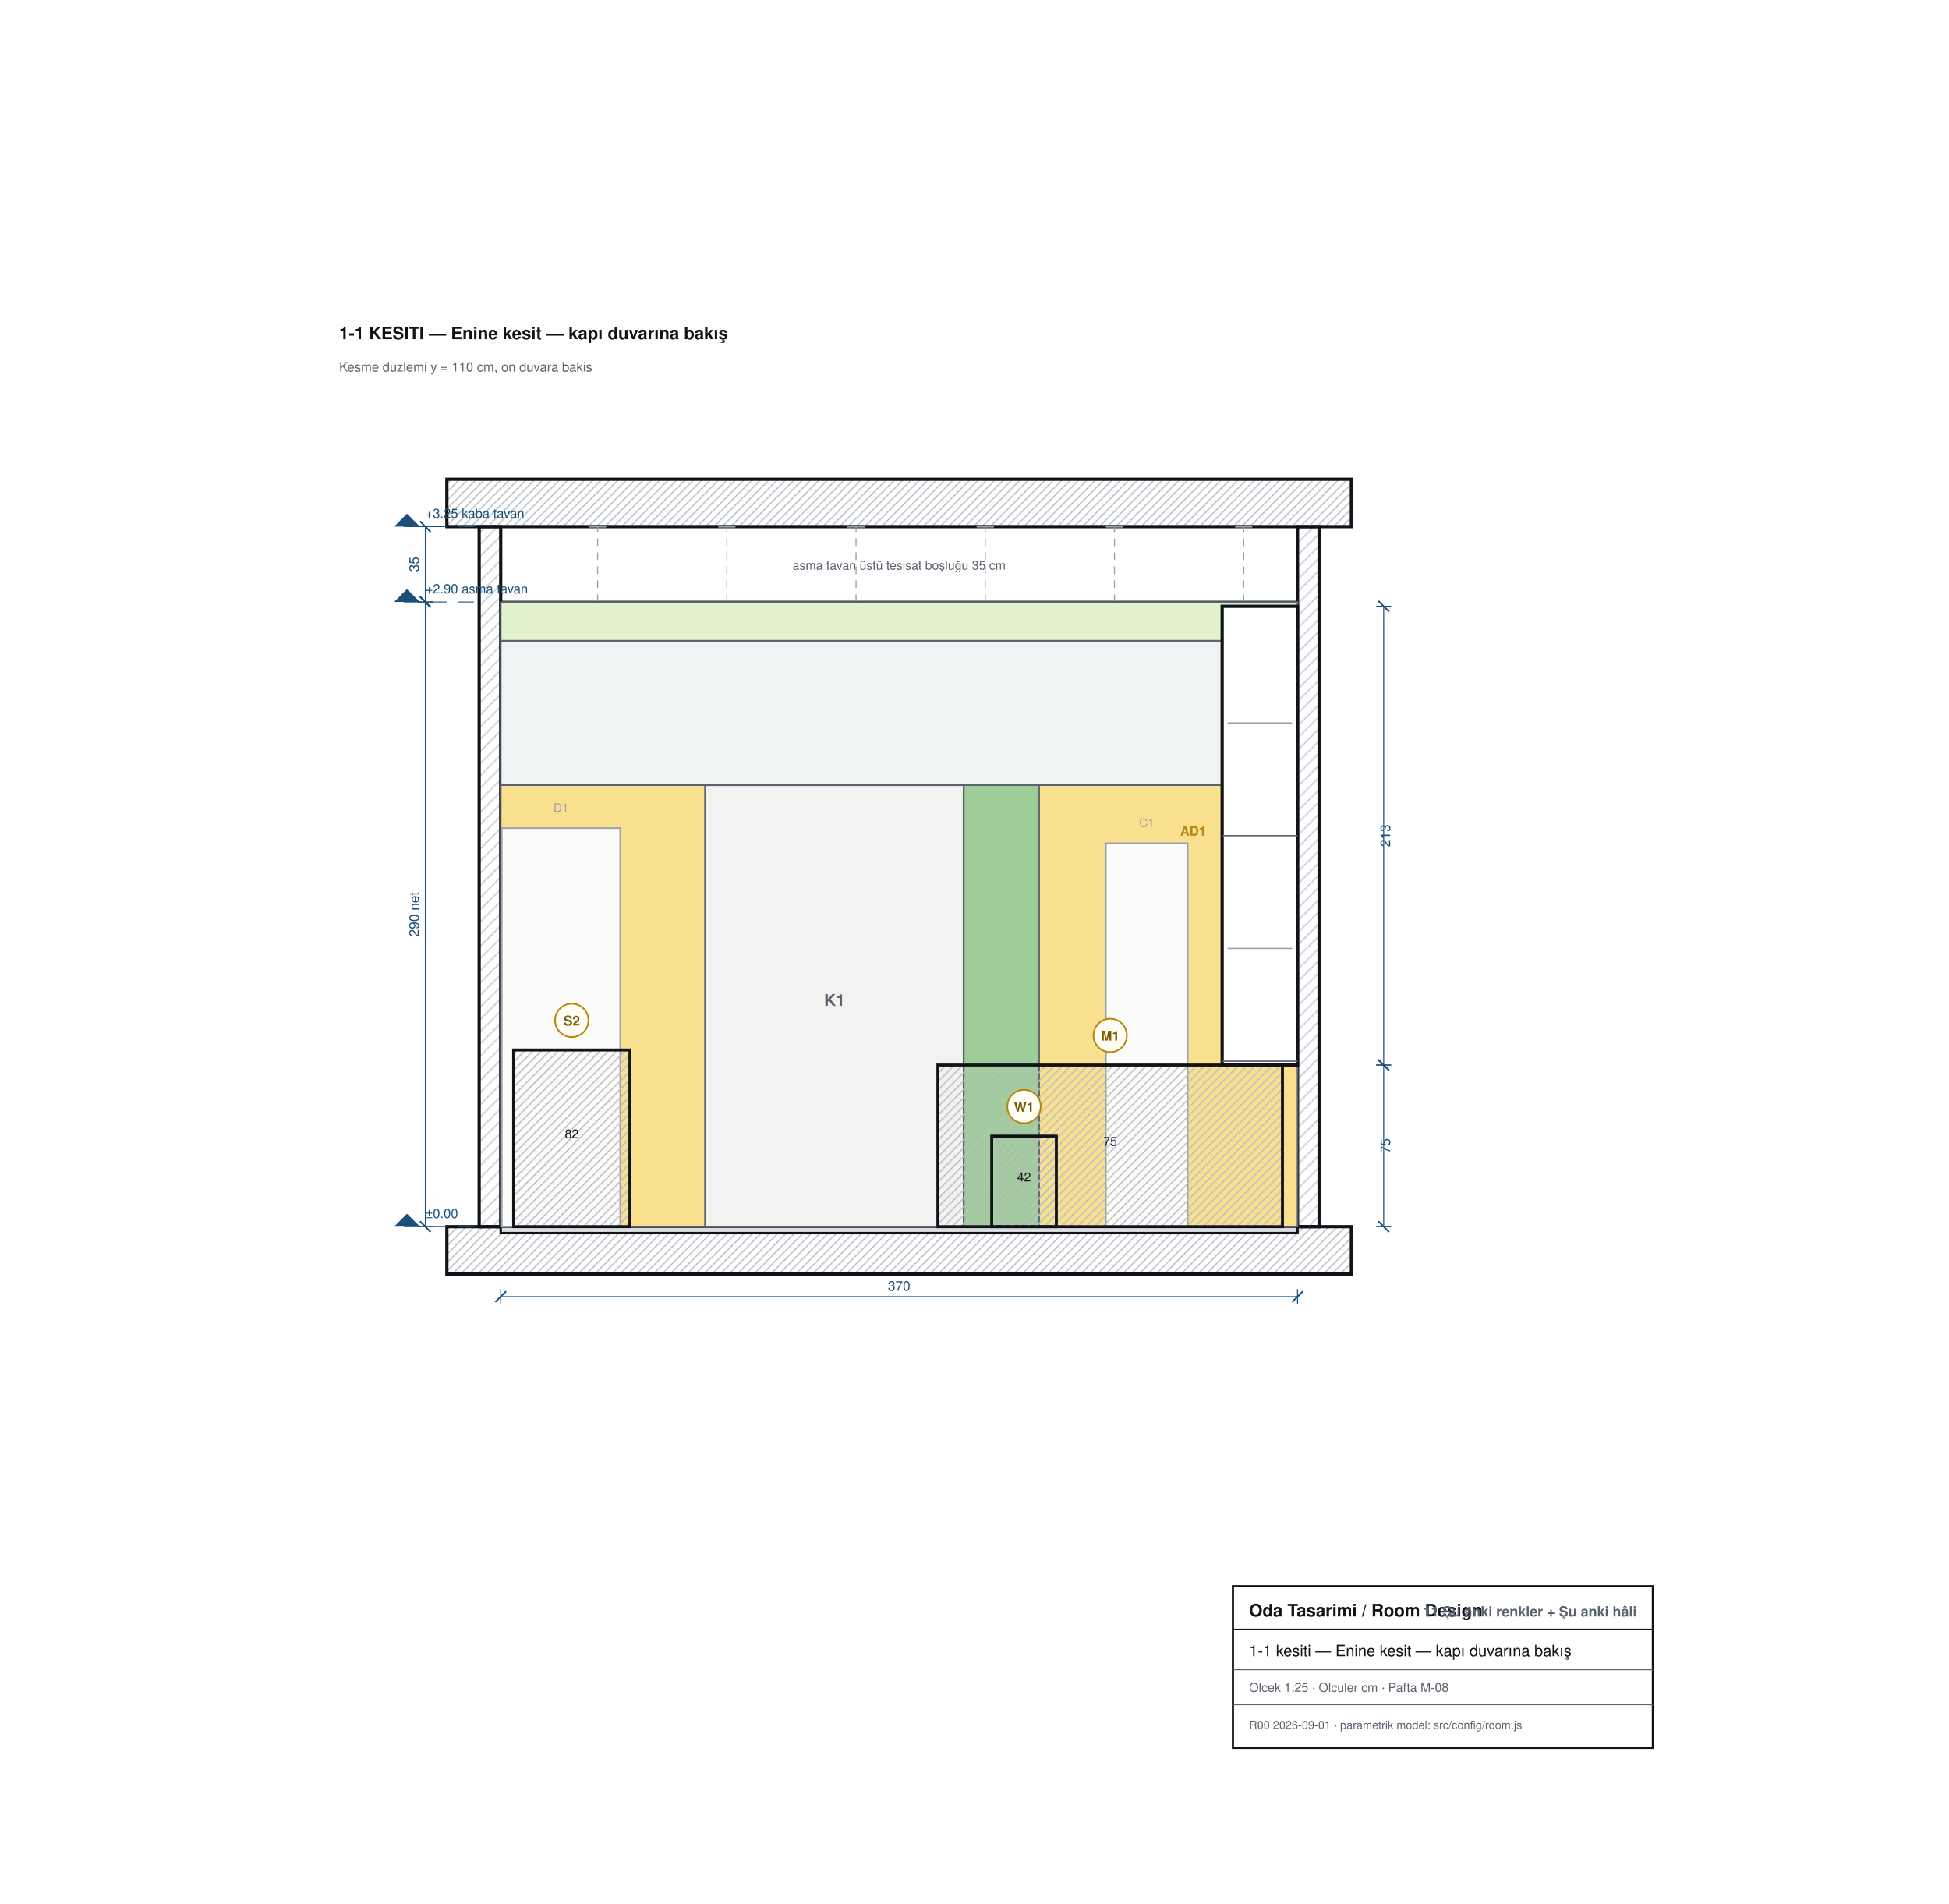
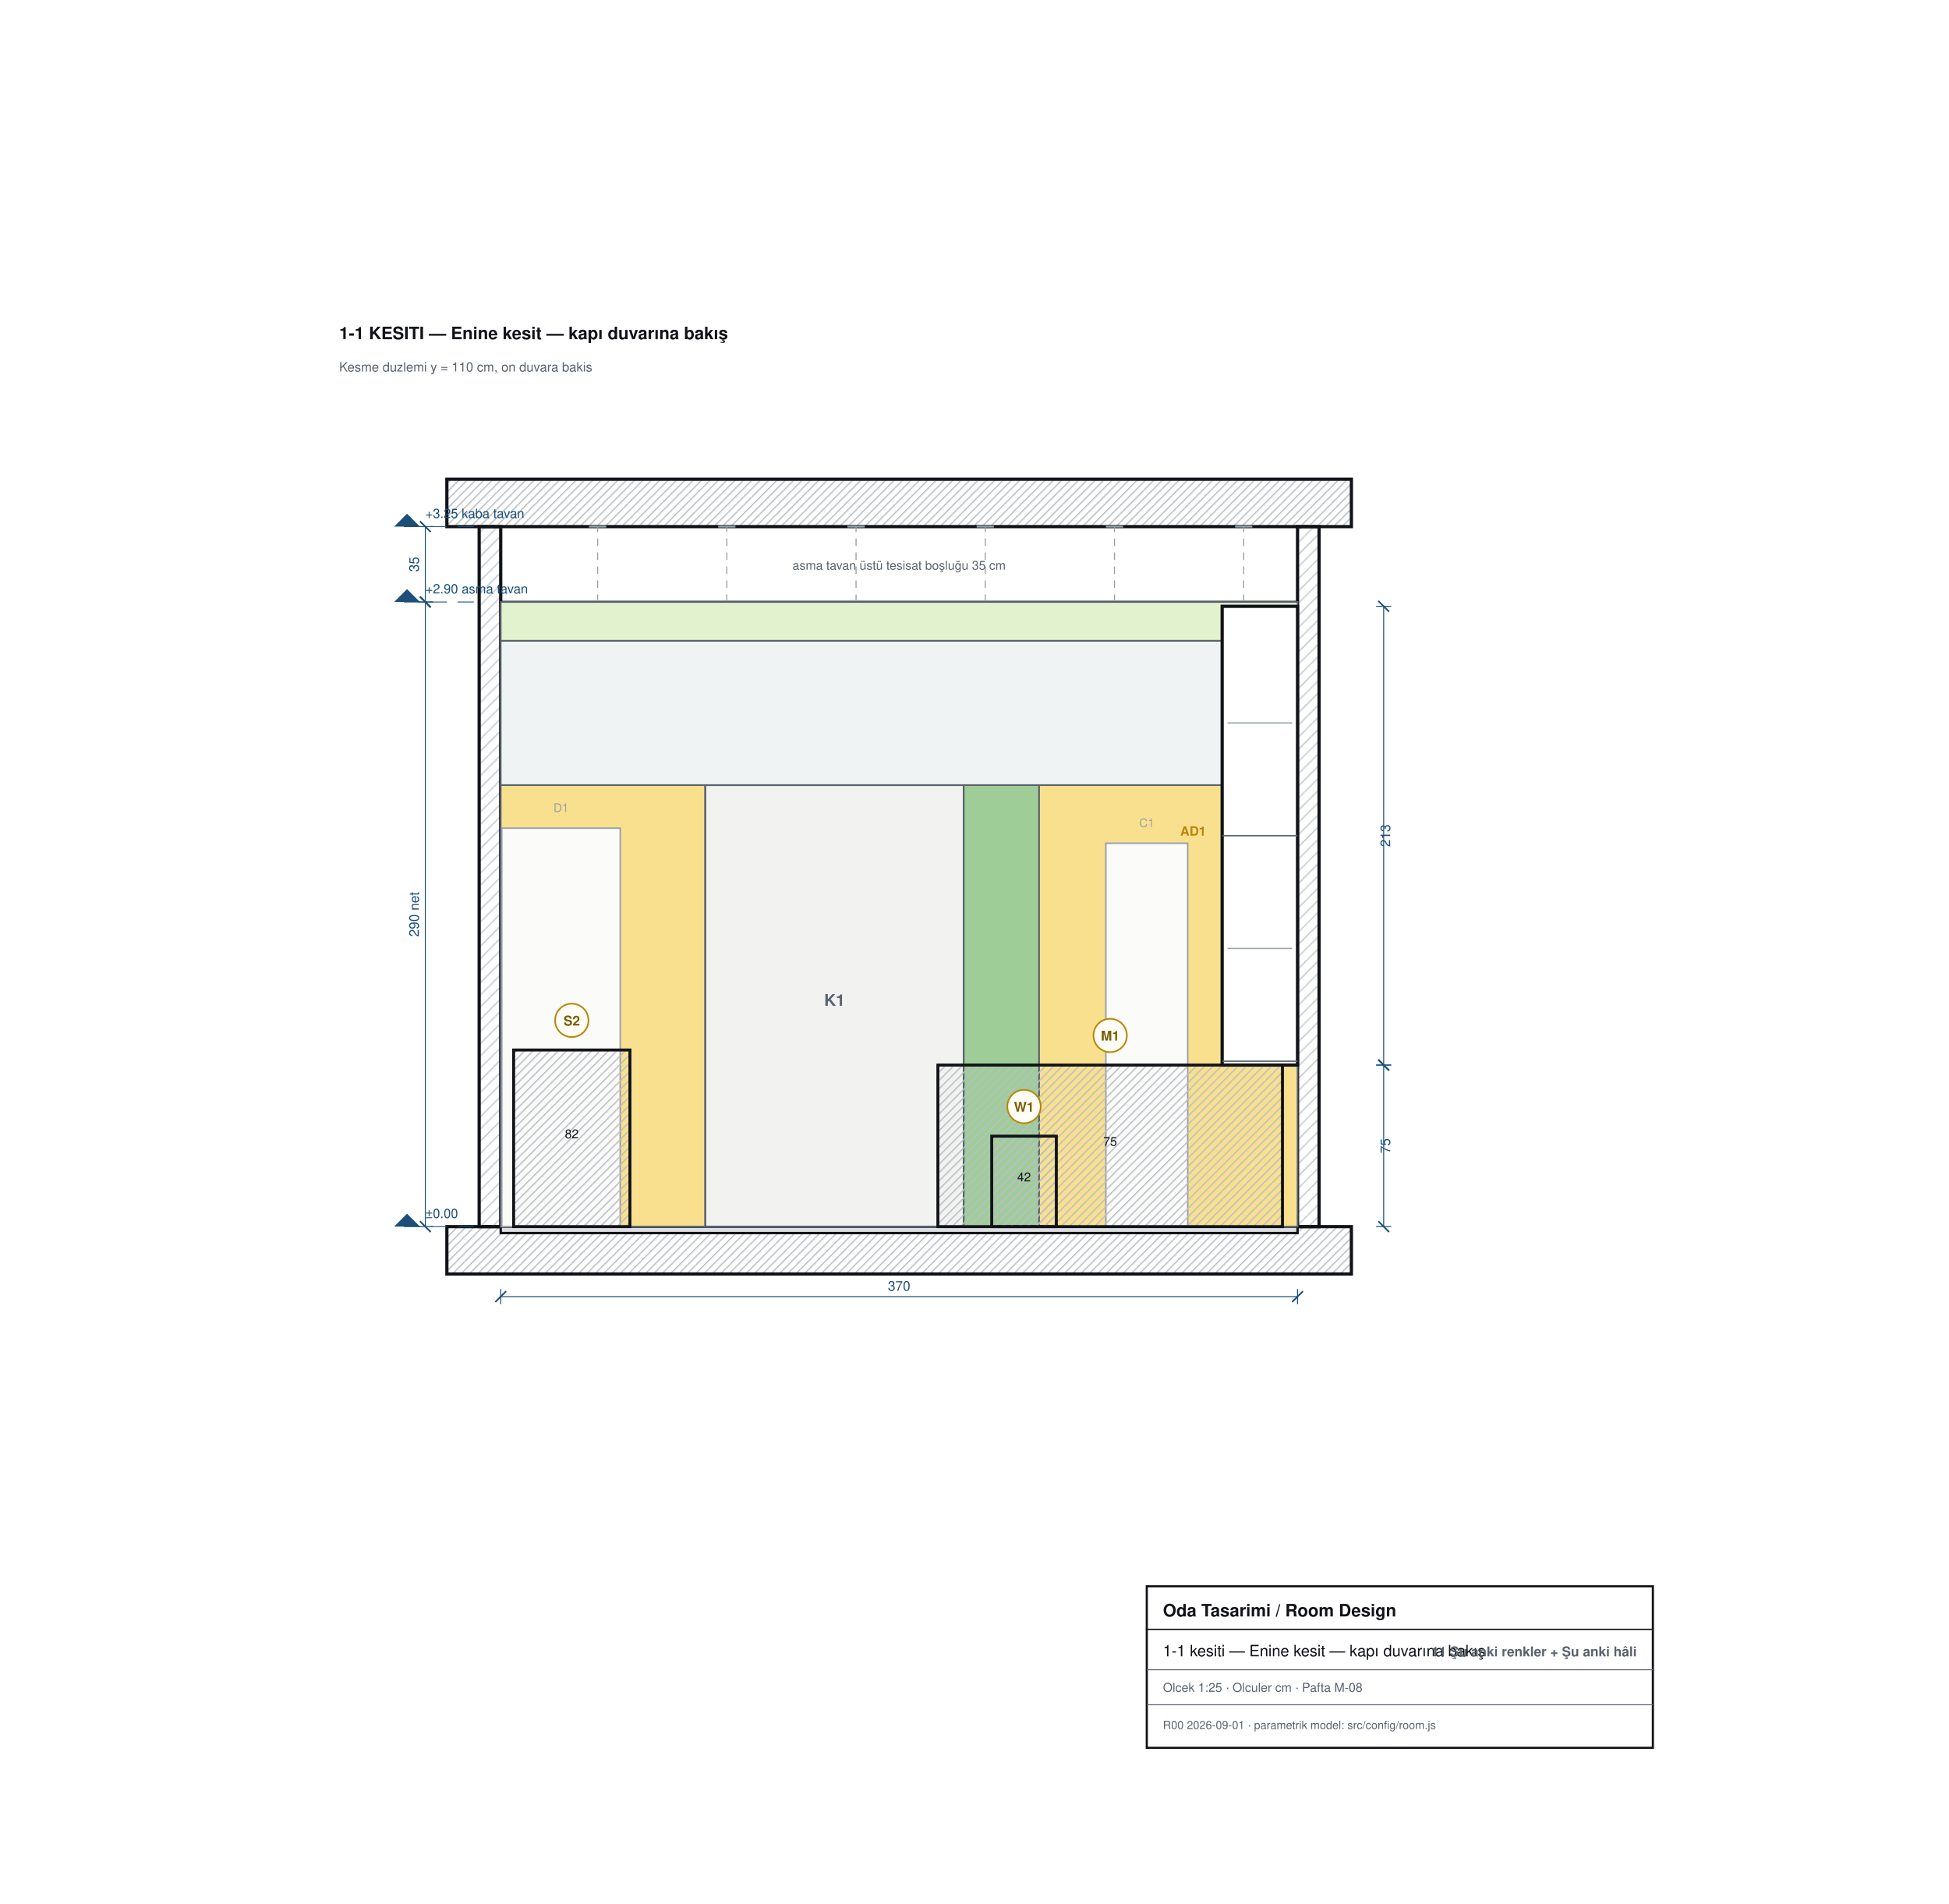
<svg xmlns="http://www.w3.org/2000/svg" width="362mm" height="353.6mm" viewBox="0 0 362 353.6" font-family="Helvetica,Arial,sans-serif">
  <rect width="362" height="353.6" fill="#ffffff" />
  <defs>
    <pattern id="hs" width="1.6" height="1.6" patternTransform="rotate(45)" patternUnits="userSpaceOnUse">
      <line x1="0" y1="0" x2="0" y2="1.6" stroke="#c9ced6" stroke-width="0.55" />
    </pattern>
    <pattern id="hc" width="1.1" height="1.1" patternTransform="rotate(45)" patternUnits="userSpaceOnUse">
      <line x1="0" y1="0" x2="0" y2="1.1" stroke="#b9bec6" stroke-width="0.45" />
    </pattern>
  </defs>
  <rect x="83.00" y="227.80" width="168.00" height="8.80" fill="url(#hc)" stroke="#111318" stroke-width="0.6" />
  <rect x="89.00" y="97.80" width="4.00" height="130.00" fill="url(#hs)" stroke="#111318" stroke-width="0.6" />
  <rect x="241.00" y="97.80" width="4.00" height="130.00" fill="url(#hs)" stroke="#111318" stroke-width="0.6" />
  <rect x="83.00" y="89.00" width="168.00" height="8.80" fill="url(#hc)" stroke="#111318" stroke-width="0.6" />
  <rect x="93.00" y="111.80" width="148.00" height="1.20" fill="#e9e4d8" stroke="#111318" stroke-width="0.45" />
  <line x1="111.00" y1="111.80" x2="111.00" y2="97.80" stroke="#98a0ab" stroke-width="0.2" stroke-dasharray="1.4 1.2" />
  <line x1="109.40" y1="97.80" x2="112.60" y2="97.80" stroke="#98a0ab" stroke-width="0.35" />
  <line x1="135.00" y1="111.80" x2="135.00" y2="97.80" stroke="#98a0ab" stroke-width="0.2" stroke-dasharray="1.4 1.2" />
  <line x1="133.40" y1="97.80" x2="136.60" y2="97.80" stroke="#98a0ab" stroke-width="0.35" />
  <line x1="159.00" y1="111.80" x2="159.00" y2="97.80" stroke="#98a0ab" stroke-width="0.2" stroke-dasharray="1.4 1.2" />
  <line x1="157.40" y1="97.80" x2="160.60" y2="97.80" stroke="#98a0ab" stroke-width="0.35" />
  <line x1="183.00" y1="111.80" x2="183.00" y2="97.80" stroke="#98a0ab" stroke-width="0.2" stroke-dasharray="1.4 1.2" />
  <line x1="181.40" y1="97.80" x2="184.60" y2="97.80" stroke="#98a0ab" stroke-width="0.35" />
  <line x1="207.00" y1="111.80" x2="207.00" y2="97.80" stroke="#98a0ab" stroke-width="0.2" stroke-dasharray="1.4 1.2" />
  <line x1="205.40" y1="97.80" x2="208.60" y2="97.80" stroke="#98a0ab" stroke-width="0.35" />
  <line x1="231.00" y1="111.80" x2="231.00" y2="97.80" stroke="#98a0ab" stroke-width="0.2" stroke-dasharray="1.4 1.2" />
  <line x1="229.40" y1="97.80" x2="232.60" y2="97.80" stroke="#98a0ab" stroke-width="0.35" />
  <rect x="93.00" y="227.80" width="148.00" height="1.20" fill="#dcdee1" stroke="#111318" stroke-width="0.45" />
  <text x="167.00" y="105.80" font-size="2.3" fill="#5a626e" text-anchor="middle">asma tavan üstü tesisat boşluğu  35 cm</text>
  <rect x="93.00" y="145.80" width="38.00" height="82.00" fill="#f9e08e" stroke="#5a626e" stroke-width="0.3" />
  <rect x="131.00" y="145.80" width="48.00" height="82.00" fill="#f2f2f0" stroke="#5a626e" stroke-width="0.35" />
  <text x="155.00" y="186.80" font-size="3" fill="#5a626e" text-anchor="middle" font-weight="700">K1</text>
  <rect x="179.00" y="145.80" width="14.00" height="82.00" fill="#9ecd97" stroke="#5a626e" stroke-width="0.3" />
  <rect x="193.00" y="145.80" width="48.00" height="82.00" fill="#f9e08e" stroke="#5a626e" stroke-width="0.3" />
  <rect x="93.00" y="119.00" width="148.00" height="26.80" fill="#eff3f4" stroke="#5a626e" stroke-width="0.3" />
  <rect x="93.00" y="111.80" width="148.00" height="7.20" fill="#e2f2ce" stroke="#5a626e" stroke-width="0.3" />
  <rect x="227.00" y="112.60" width="14.00" height="85.20" fill="#ffffff" stroke="#111318" stroke-width="0.6" />
  <line x1="227.00" y1="197.08" x2="241.00" y2="197.08" stroke="#5a626e" stroke-width="0.25" />
  <line x1="228.00" y1="176.14" x2="240.00" y2="176.14" stroke="#98a0ab" stroke-width="0.22" />
  <line x1="227.00" y1="155.20" x2="241.00" y2="155.20" stroke="#5a626e" stroke-width="0.25" />
  <line x1="228.00" y1="134.26" x2="240.00" y2="134.26" stroke="#98a0ab" stroke-width="0.22" />
  <text x="224.00" y="155.20" font-size="2.4" fill="#b8860b" text-anchor="end" font-weight="700">AD1</text>
  <line x1="258.40" y1="112.60" x2="255.60" y2="112.60" stroke="#1b4f7a" stroke-width="0.18" />
  <line x1="258.40" y1="197.80" x2="255.60" y2="197.80" stroke="#1b4f7a" stroke-width="0.18" />
  <line x1="257.00" y1="112.60" x2="257.00" y2="197.80" stroke="#1b4f7a" stroke-width="0.18" />
  <line x1="256.00" y1="111.60" x2="258.00" y2="113.60" stroke="#1b4f7a" stroke-width="0.3" />
  <line x1="256.00" y1="196.80" x2="258.00" y2="198.80" stroke="#1b4f7a" stroke-width="0.3" />
  <text x="258.20" y="155.20" font-size="2.5" fill="#1b4f7a" text-anchor="middle" transform="rotate(-90 258.20 155.20)">213</text>
  <line x1="258.40" y1="197.80" x2="255.60" y2="197.80" stroke="#1b4f7a" stroke-width="0.18" />
  <line x1="258.40" y1="227.80" x2="255.60" y2="227.80" stroke="#1b4f7a" stroke-width="0.18" />
  <line x1="257.00" y1="197.80" x2="257.00" y2="227.80" stroke="#1b4f7a" stroke-width="0.18" />
  <line x1="256.00" y1="196.80" x2="258.00" y2="198.80" stroke="#1b4f7a" stroke-width="0.3" />
  <line x1="256.00" y1="226.80" x2="258.00" y2="228.80" stroke="#1b4f7a" stroke-width="0.3" />
  <text x="258.20" y="212.80" font-size="2.5" fill="#1b4f7a" text-anchor="middle" transform="rotate(-90 258.20 212.80)">75</text>
  <rect x="93.20" y="153.80" width="22.00" height="74.00" fill="#fbfbfa" stroke="#98a0ab" stroke-width="0.28" />
  <text x="104.20" y="150.80" font-size="2.2" fill="#98a0ab" text-anchor="middle">D1</text>
  <rect x="205.40" y="156.60" width="15.20" height="71.20" fill="#fbfbfa" stroke="#98a0ab" stroke-width="0.28" />
  <text x="213.00" y="153.60" font-size="2.2" fill="#98a0ab" text-anchor="middle">C1</text>
  <rect x="174.20" y="197.80" width="64.00" height="30.00" fill="url(#hc)" stroke="#111318" stroke-width="0.55" />
  <circle cx="206.20" cy="192.30" r="3.10" fill="#fffdf5" stroke="#b8860b" stroke-width="0.3" />
  <text x="206.20" y="193.25" font-size="2.5" fill="#7a5c05" text-anchor="middle" font-weight="700">M1</text>
  <text x="206.20" y="212.80" font-size="2.3" fill="#111318" text-anchor="middle">75</text>
  <rect x="95.40" y="195.00" width="21.60" height="32.80" fill="url(#hc)" stroke="#111318" stroke-width="0.55" />
  <circle cx="106.20" cy="189.50" r="3.10" fill="#fffdf5" stroke="#b8860b" stroke-width="0.3" />
  <text x="106.20" y="190.45" font-size="2.5" fill="#7a5c05" text-anchor="middle" font-weight="700">S2</text>
  <text x="106.20" y="211.40" font-size="2.3" fill="#111318" text-anchor="middle">82</text>
  <rect x="184.20" y="211.00" width="12.00" height="16.80" fill="url(#hc)" stroke="#111318" stroke-width="0.55" />
  <circle cx="190.20" cy="205.50" r="3.10" fill="#fffdf5" stroke="#b8860b" stroke-width="0.3" />
  <text x="190.20" y="206.45" font-size="2.5" fill="#7a5c05" text-anchor="middle" font-weight="700">W1</text>
  <text x="190.20" y="219.40" font-size="2.3" fill="#111318" text-anchor="middle">42</text>
  <line x1="75.00" y1="227.80" x2="89.00" y2="227.80" stroke="#1b4f7a" stroke-width="0.16" stroke-dasharray="3 2" />
  <path d="M 78.00 227.80 l -2.4 -2.4 l -2.4 2.4 z" fill="#1b4f7a" />
  <text x="79.00" y="226.20" font-size="2.4" fill="#1b4f7a" text-anchor="start">±0.00</text>
  <line x1="75.00" y1="111.80" x2="89.00" y2="111.80" stroke="#1b4f7a" stroke-width="0.16" stroke-dasharray="3 2" />
  <path d="M 78.00 111.80 l -2.4 -2.4 l -2.4 2.4 z" fill="#1b4f7a" />
  <text x="79.00" y="110.20" font-size="2.4" fill="#1b4f7a" text-anchor="start">+2.90 asma tavan</text>
  <line x1="75.00" y1="97.80" x2="89.00" y2="97.80" stroke="#1b4f7a" stroke-width="0.16" stroke-dasharray="3 2" />
  <path d="M 78.00 97.80 l -2.4 -2.4 l -2.4 2.4 z" fill="#1b4f7a" />
  <text x="79.00" y="96.20" font-size="2.4" fill="#1b4f7a" text-anchor="start">+3.25 kaba tavan</text>
  <line x1="77.60" y1="111.80" x2="80.40" y2="111.80" stroke="#1b4f7a" stroke-width="0.18" />
  <line x1="77.60" y1="227.80" x2="80.40" y2="227.80" stroke="#1b4f7a" stroke-width="0.18" />
  <line x1="79.00" y1="111.80" x2="79.00" y2="227.80" stroke="#1b4f7a" stroke-width="0.18" />
  <line x1="78.00" y1="110.80" x2="80.00" y2="112.80" stroke="#1b4f7a" stroke-width="0.3" />
  <line x1="78.00" y1="226.80" x2="80.00" y2="228.80" stroke="#1b4f7a" stroke-width="0.3" />
  <text x="77.80" y="169.80" font-size="2.5" fill="#1b4f7a" text-anchor="middle" transform="rotate(-90 77.80 169.80)">290 net</text>
  <line x1="77.60" y1="97.80" x2="80.40" y2="97.80" stroke="#1b4f7a" stroke-width="0.18" />
  <line x1="77.60" y1="111.80" x2="80.40" y2="111.80" stroke="#1b4f7a" stroke-width="0.18" />
  <line x1="79.00" y1="97.80" x2="79.00" y2="111.80" stroke="#1b4f7a" stroke-width="0.18" />
  <line x1="78.00" y1="96.80" x2="80.00" y2="98.80" stroke="#1b4f7a" stroke-width="0.3" />
  <line x1="78.00" y1="110.80" x2="80.00" y2="112.80" stroke="#1b4f7a" stroke-width="0.3" />
  <text x="77.80" y="104.80" font-size="2.5" fill="#1b4f7a" text-anchor="middle" transform="rotate(-90 77.80 104.80)">35</text>
  <line x1="93.00" y1="239.40" x2="93.00" y2="242.20" stroke="#1b4f7a" stroke-width="0.18" />
  <line x1="241.00" y1="239.40" x2="241.00" y2="242.20" stroke="#1b4f7a" stroke-width="0.18" />
  <line x1="93.00" y1="240.80" x2="241.00" y2="240.80" stroke="#1b4f7a" stroke-width="0.18" />
  <line x1="92.00" y1="241.80" x2="94.00" y2="239.80" stroke="#1b4f7a" stroke-width="0.3" />
  <line x1="240.00" y1="241.80" x2="242.00" y2="239.80" stroke="#1b4f7a" stroke-width="0.3" />
  <text x="167.00" y="239.70" font-size="2.5" fill="#1b4f7a" text-anchor="middle">370</text>
  <text x="63.00" y="63.00" font-size="3.2" fill="#111318" text-anchor="start" font-weight="700">1-1 KESITI — Enine kesit — kapı duvarına bakış</text>
  <text x="63.00" y="69.00" font-size="2.4" fill="#5a626e" text-anchor="start">Kesme duzlemi y = 110 cm, on duvara bakis</text>
-   <rect x="229.00" y="294.60" width="78.00" height="30.00" fill="#ffffff" stroke="#111318" stroke-width="0.4" />
-   <line x1="229.00" y1="302.60" x2="307.00" y2="302.60" stroke="#111318" stroke-width="0.25" />
-   <line x1="229.00" y1="310.10" x2="307.00" y2="310.10" stroke="#5a626e" stroke-width="0.18" />
-   <line x1="229.00" y1="316.60" x2="307.00" y2="316.60" stroke="#5a626e" stroke-width="0.18" />
-   <text x="232.00" y="300.20" font-size="3.2" fill="#111318" text-anchor="start" font-weight="700">Oda Tasarimi / Room Design</text>
-   <text x="232.00" y="307.60" font-size="2.9" fill="#111318" text-anchor="start">1-1 kesiti — Enine kesit — kapı duvarına bakış</text>
-   <text x="232.00" y="314.20" font-size="2.3" fill="#5a626e" text-anchor="start">Olcek 1:25  ·  Olculer cm  ·  Pafta M-08</text>
-   <text x="304.00" y="300.20" font-size="2.6" fill="#5a626e" text-anchor="end" font-weight="700">11 Şu anki renkler + Şu anki hâli</text>
-   <text x="232.00" y="321.10" font-size="2.1" fill="#5a626e" text-anchor="start">R00  2026-09-01  ·  parametrik model: src/config/room.js</text>
+   <rect x="213.00" y="294.60" width="94.00" height="30.00" fill="#ffffff" stroke="#111318" stroke-width="0.4" />
+   <line x1="213.00" y1="302.60" x2="307.00" y2="302.60" stroke="#111318" stroke-width="0.25" />
+   <line x1="213.00" y1="310.10" x2="307.00" y2="310.10" stroke="#5a626e" stroke-width="0.18" />
+   <line x1="213.00" y1="316.60" x2="307.00" y2="316.60" stroke="#5a626e" stroke-width="0.18" />
+   <text x="216.00" y="300.20" font-size="3.2" fill="#111318" text-anchor="start" font-weight="700">Oda Tasarimi / Room Design</text>
+   <text x="216.00" y="307.60" font-size="2.9" fill="#111318" text-anchor="start">1-1 kesiti — Enine kesit — kapı duvarına bakış</text>
+   <text x="216.00" y="314.20" font-size="2.3" fill="#5a626e" text-anchor="start">Olcek 1:25  ·  Olculer cm  ·  Pafta M-08</text>
+   <text x="304.00" y="307.60" font-size="2.5" fill="#5a626e" text-anchor="end" font-weight="700">11 Şu anki renkler + Şu anki hâli</text>
+   <text x="216.00" y="321.10" font-size="2.1" fill="#5a626e" text-anchor="start">R00  2026-09-01  ·  parametrik model: src/config/room.js</text>
</svg>
